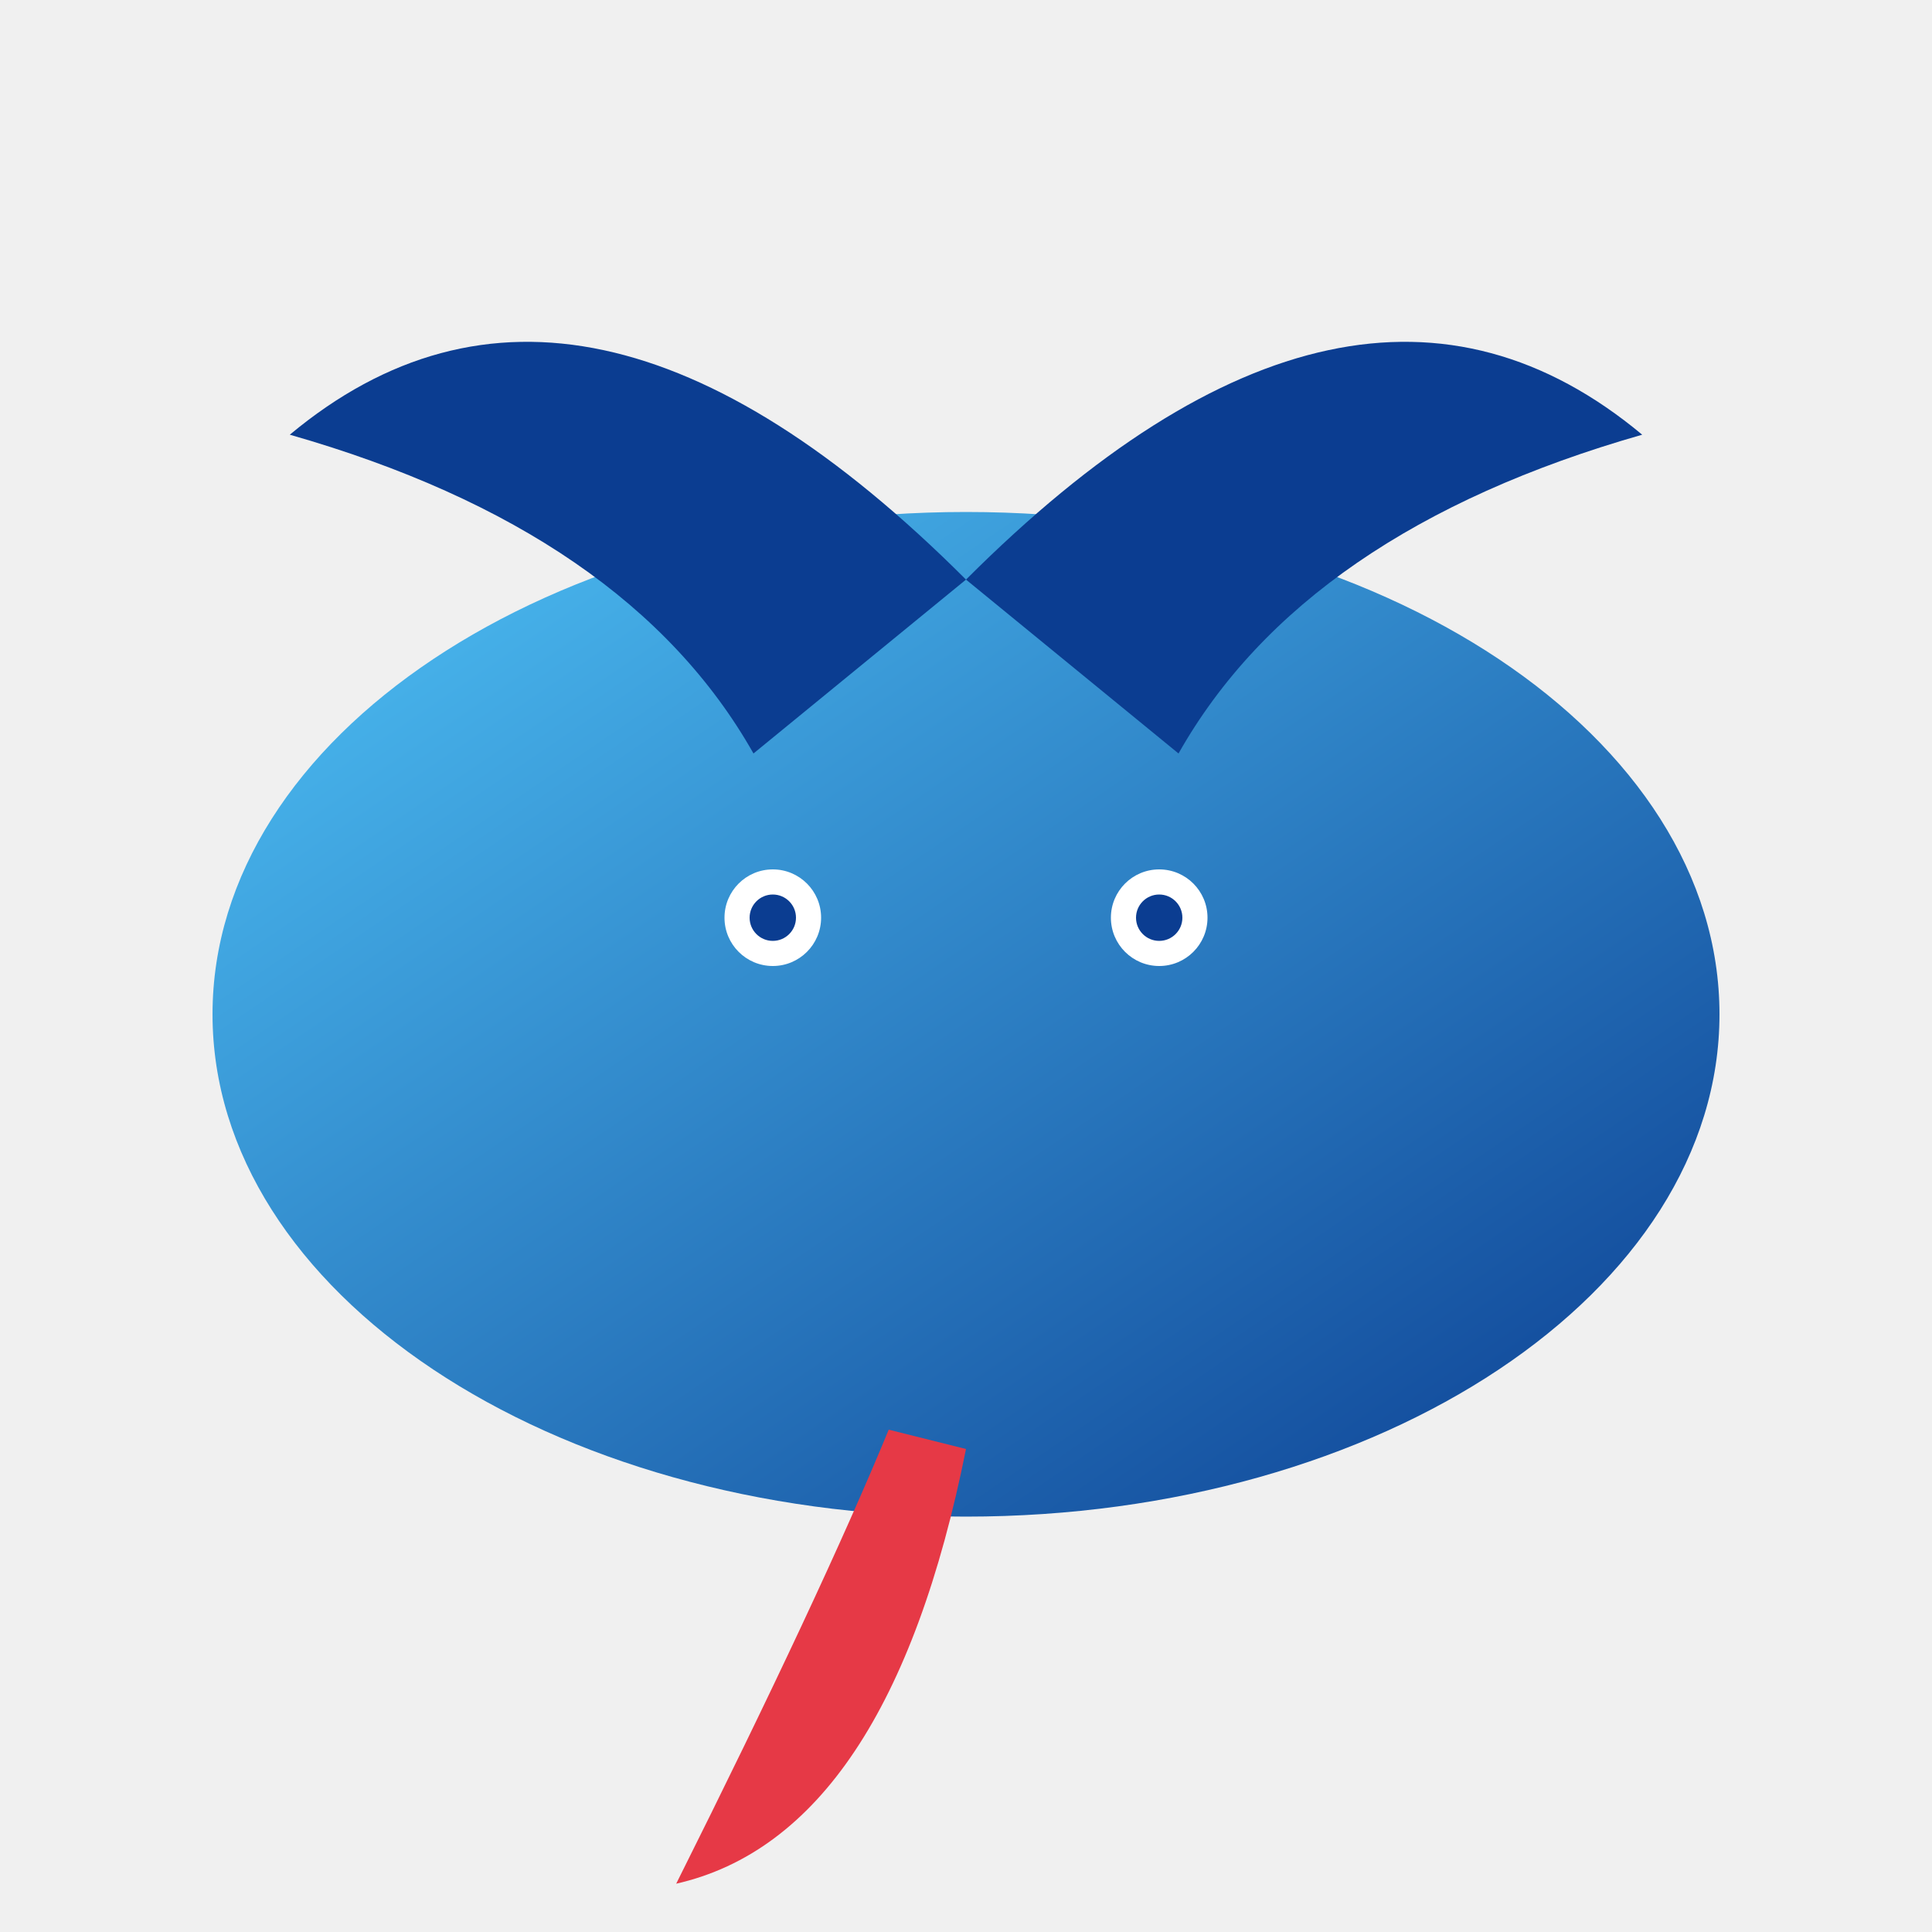
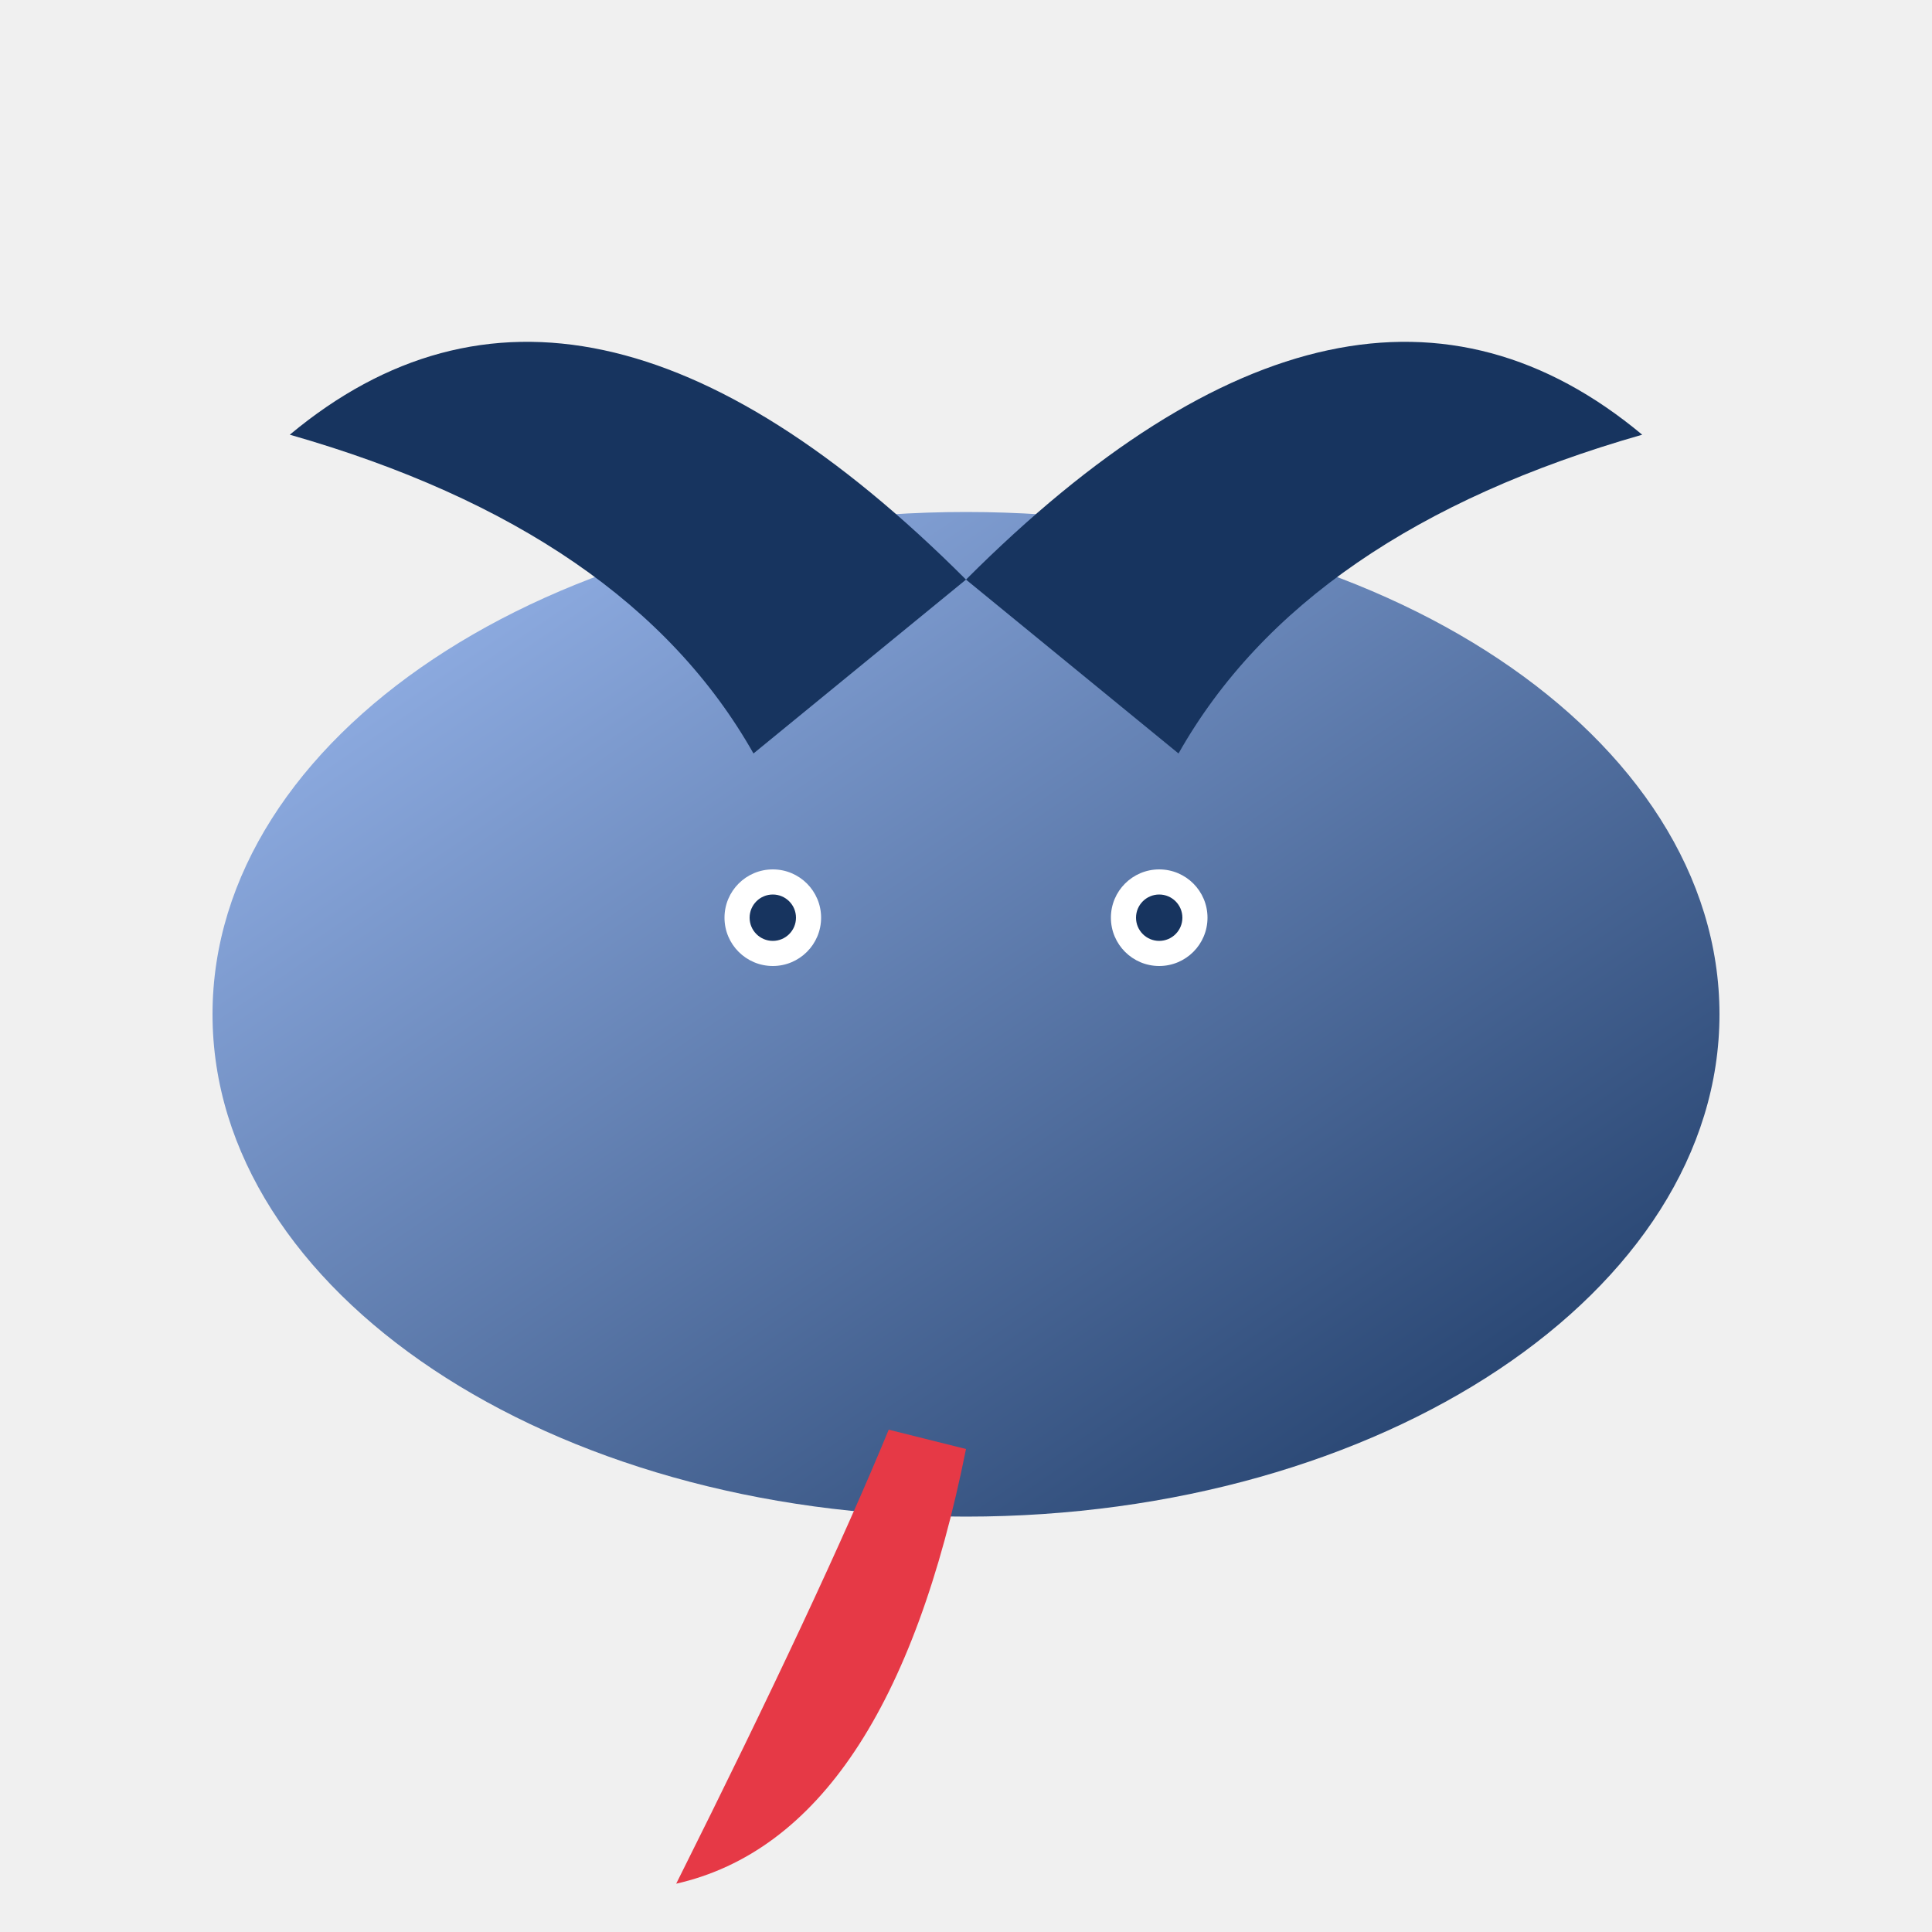
<svg xmlns="http://www.w3.org/2000/svg" viewBox="0 0 200 200" width="200" height="200" role="img" aria-label="Stingray Store logo">
  <defs>
    <linearGradient id="rayBody" x1="0%" y1="0%" x2="100%" y2="100%">
-       <stop offset="0%" stop-color="#4FC3F7" />
-       <stop offset="100%" stop-color="#0B3D91" />
+       <stop offset="0%" stop-color="#9fbdf4" />
+       <stop offset="100%" stop-color="#17345f" />
    </linearGradient>
  </defs>
  <ellipse cx="100" cy="105" rx="78" ry="52" fill="url(#rayBody)" />
-   <path d="M100 60 Q60 20 30 45 Q65 55 78 78 Z" fill="#0B3D91" />
-   <path d="M100 60 Q140 20 170 45 Q135 55 122 78 Z" fill="#0B3D91" />
+   <path d="M100 60 Q60 20 30 45 Q65 55 78 78 Z" fill="#17345f" />
+   <path d="M100 60 Q140 20 170 45 Q135 55 122 78 Z" fill="#17345f" />
  <path d="M100 150 Q92 190 70 195 Q85 165 92 148 Z" fill="#E63946" />
  <circle cx="80" cy="95" r="5" fill="#ffffff" />
  <circle cx="120" cy="95" r="5" fill="#ffffff" />
-   <circle cx="80" cy="95" r="2.4" fill="#0B3D91" />
-   <circle cx="120" cy="95" r="2.4" fill="#0B3D91" />
+   <circle cx="80" cy="95" r="2.4" fill="#17345f" />
+   <circle cx="120" cy="95" r="2.4" fill="#17345f" />
</svg>
